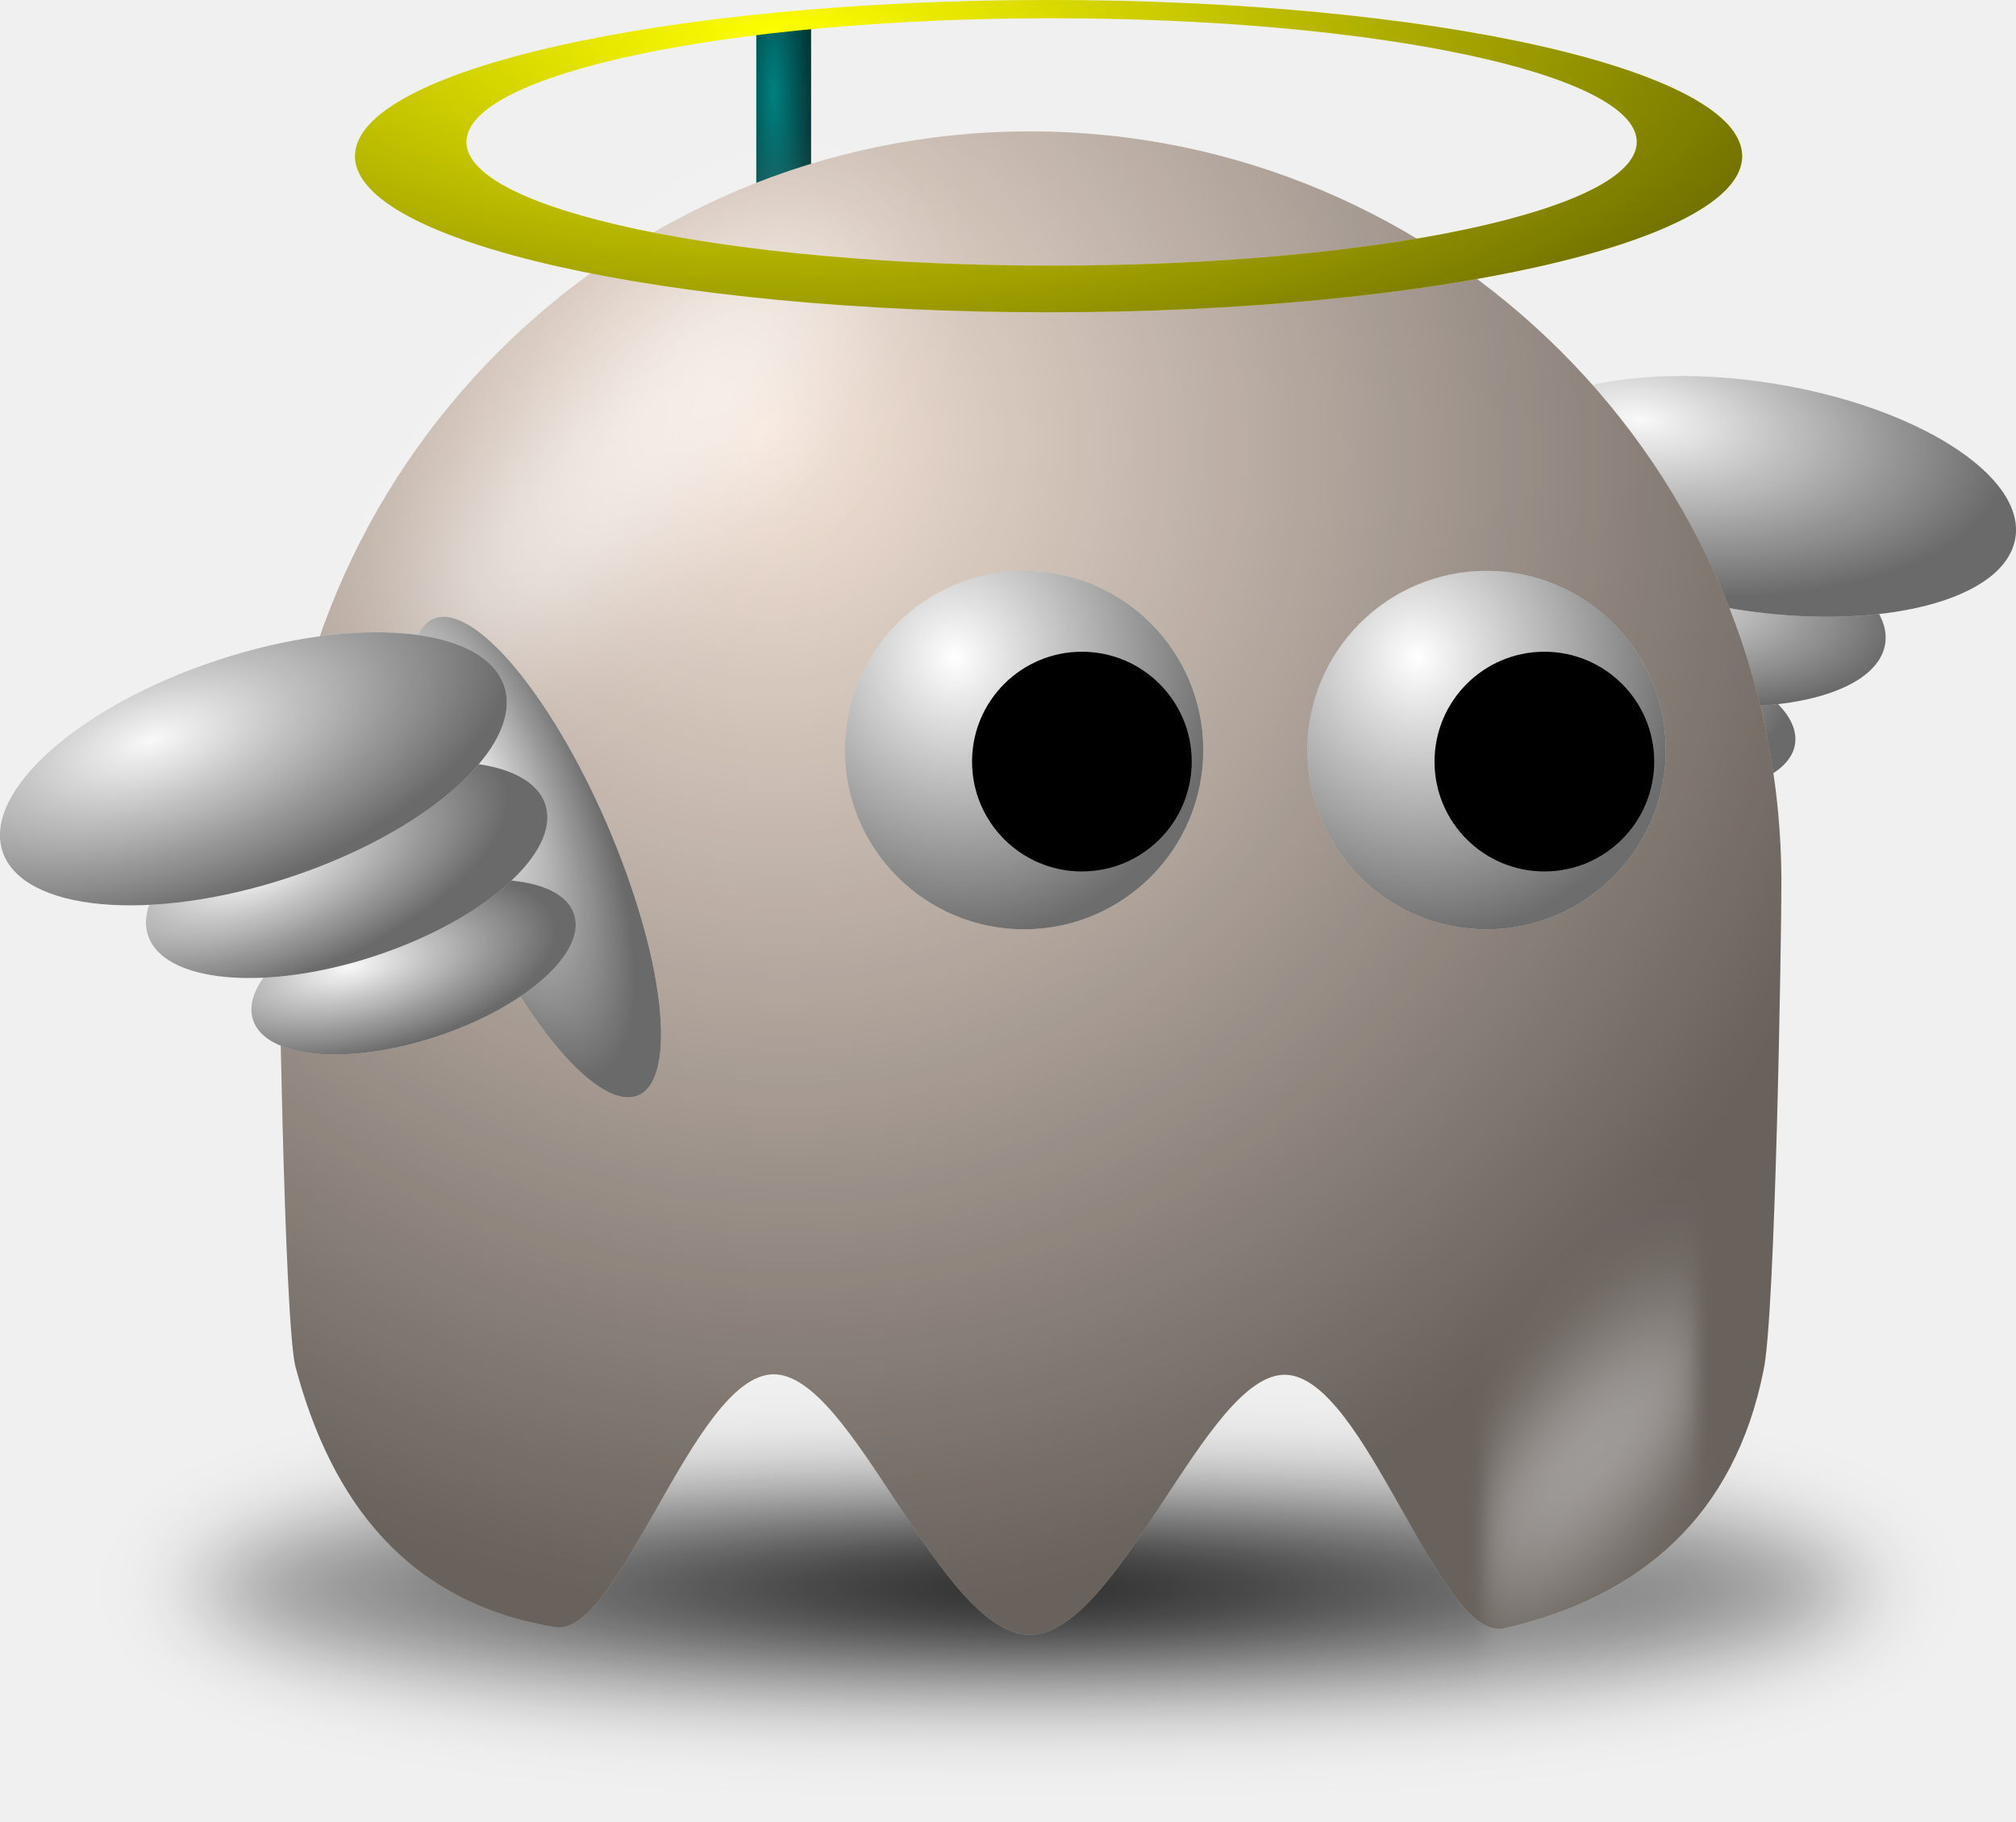
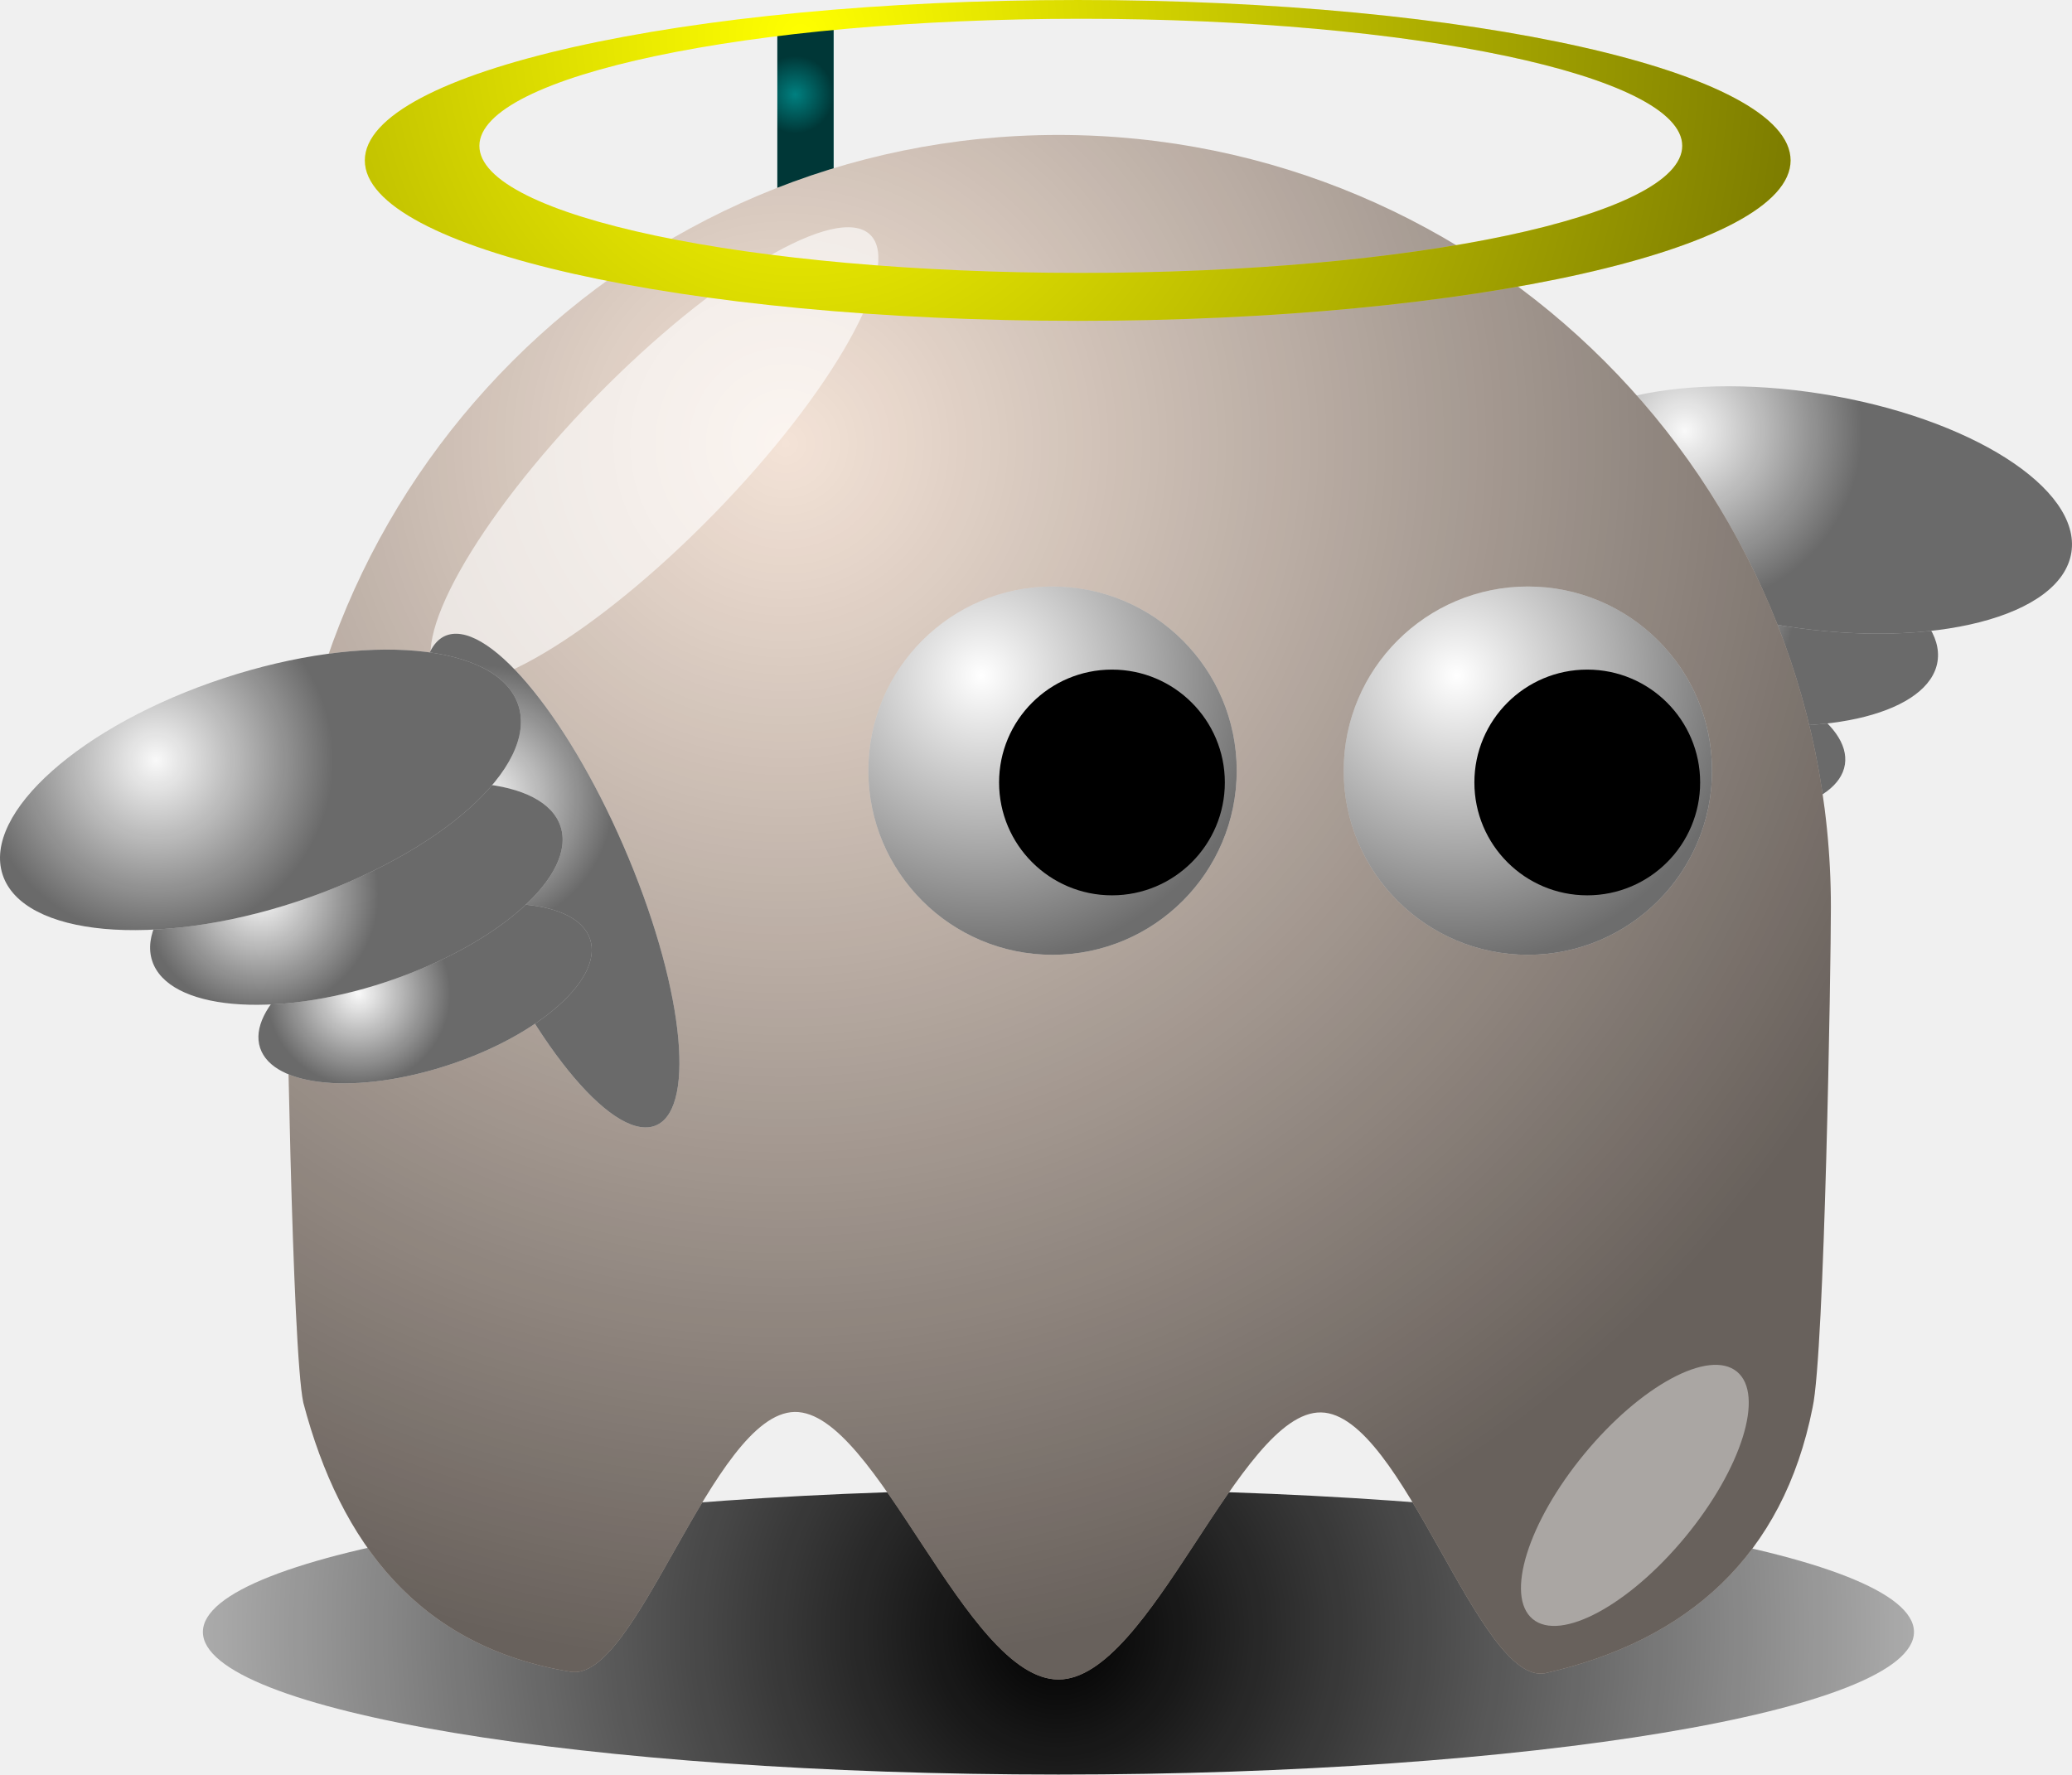
- <svg xmlns="http://www.w3.org/2000/svg" xmlns:xlink="http://www.w3.org/1999/xlink" id="svg2" viewBox="0 0 124.299 112.293" version="1.0" width="124.299" height="112.293">
-   <defs id="defs4">
-     <linearGradient id="linearGradient2315">
-       <stop id="stop2317" style="stop-color:#000000;stop-opacity:0" offset="0" />
-       <stop id="stop2319" style="stop-color:#000000;stop-opacity:.572" offset="1" />
-     </linearGradient>
-     <filter id="filter3730" height="1.682" width="1.696" y="-0.341" x="-0.348">
-       <feGaussianBlur id="feGaussianBlur3732" stdDeviation="5.465" />
-     </filter>
-     <filter id="filter4065" height="1.738" width="2.811" y="-0.369" x="-0.906">
-       <feGaussianBlur id="feGaussianBlur4067" stdDeviation="4.151" />
-     </filter>
-     <filter id="filter4112" height="1.68" width="1.14" y="-0.34" x="-0.07">
-       <feGaussianBlur id="feGaussianBlur4114" stdDeviation="3.968" />
-     </filter>
-     <radialGradient id="radialGradient2628" gradientUnits="userSpaceOnUse" cy="506.35" cx="210.89" gradientTransform="matrix(1.4028,1.6439e-6,-1.4521e-7,0.20588,-89.845,403.11)" r="68">
-       <stop id="stop4074" style="stop-color:#000000" offset="0" />
-       <stop id="stop4076" style="stop-color:#000000;stop-opacity:0" offset="1" />
+ <svg xmlns="http://www.w3.org/2000/svg" version="1.1" width="124.301" height="106.474" viewBox="0,0,124.301,106.474">
+   <defs>
+     <radialGradient cx="272.612" cy="153.547" r="7.978" gradientUnits="userSpaceOnUse" id="color-1">
+       <stop offset="0" stop-color="#000000" stop-opacity="0" />
+       <stop offset="1" stop-color="#000000" stop-opacity="0.572" />
    </radialGradient>
-     <radialGradient id="radialGradient2630" xlink:href="#linearGradient2315" gradientUnits="userSpaceOnUse" cy="497.96" cx="216.99" gradientTransform="matrix(0.7158,1.4128,-1.3538,0.68592,735.84,-155.77)" r="65" />
-     <radialGradient id="radialGradient2632" xlink:href="#linearGradient2315" gradientUnits="userSpaceOnUse" cy="409.86" cx="233.5" gradientTransform="matrix(0.3871,1.5161,-1.4234,0.36342,726.51,-93.107)" r="15.5" />
-     <radialGradient id="radialGradient3228" xlink:href="#linearGradient2315" gradientUnits="userSpaceOnUse" cy="380.03" cx="186.83" gradientTransform="matrix(1.3783,-0.017187,0.074074,5.94,-98.818,-1876.2)" r="2.367" />
-     <radialGradient id="radialGradient3236" xlink:href="#linearGradient2315" gradientUnits="userSpaceOnUse" cy="-12.793" cx="442.89" gradientTransform="matrix(1.5641,-0.024614,0.0091991,0.58454,-249.7,31.41)" r="42.766" />
-     <radialGradient id="radialGradient3275" xlink:href="#linearGradient2315" gradientUnits="userSpaceOnUse" cy="60.533" cx="415.03" gradientTransform="matrix(1.2121,0.13348,-0.31598,2.8693,-68.891,-166.14)" r="5.062" />
-     <radialGradient id="radialGradient3277" xlink:href="#linearGradient2315" gradientUnits="userSpaceOnUse" cy="60.831" cx="414.81" gradientTransform="matrix(1.2661,-0.030432,0.070806,2.9457,-114.67,-102.93)" r="5.062" />
-     <radialGradient id="radialGradient3279" xlink:href="#linearGradient2315" gradientUnits="userSpaceOnUse" cy="60.363" cx="413.84" gradientTransform="matrix(1.5043,0.03924,-0.08454,3.241,-203.61,-149.32)" r="5.062" />
-     <radialGradient id="radialGradient3283" xlink:href="#linearGradient2315" gradientUnits="userSpaceOnUse" cy="61.364" cx="432.2" gradientTransform="matrix(1.461,0.48755,-0.14338,5.2502,-190.45,-474.97)" r="3" />
-     <radialGradient id="radialGradient3313" xlink:href="#linearGradient2315" gradientUnits="userSpaceOnUse" cy="60.772" cx="432.67" gradientTransform="matrix(1.461,0.48755,-0.14338,5.2502,-190.45,-474.97)" r="3" />
-     <radialGradient id="radialGradient3315" xlink:href="#linearGradient2315" gradientUnits="userSpaceOnUse" cy="57.798" cx="414.42" gradientTransform="matrix(1.2121,0.13348,-0.31598,2.8693,-68.891,-166.14)" r="5.062" />
-     <radialGradient id="radialGradient3317" xlink:href="#linearGradient2315" gradientUnits="userSpaceOnUse" cy="58.218" cx="415.38" gradientTransform="matrix(1.2661,-0.030432,0.070806,2.9457,-114.67,-102.93)" r="5.062" />
-     <radialGradient id="radialGradient3319" xlink:href="#linearGradient2315" gradientUnits="userSpaceOnUse" cy="57.452" cx="413.71" gradientTransform="matrix(1.5043,0.03924,-0.08454,3.241,-203.61,-149.32)" r="5.062" />
-     <radialGradient xlink:href="#linearGradient2315" id="radialGradient1903" gradientUnits="userSpaceOnUse" gradientTransform="matrix(0.3871,1.5161,-1.4234,0.36342,726.51,-93.107)" cx="233.5" cy="409.86" r="15.5" />
+     <radialGradient cx="275.178" cy="166.461" r="5.505" gradientUnits="userSpaceOnUse" id="color-2">
+       <stop offset="0" stop-color="#000000" stop-opacity="0" />
+       <stop offset="1" stop-color="#000000" stop-opacity="0.572" />
+     </radialGradient>
+     <radialGradient cx="278.517" cy="159.875" r="7.075" gradientUnits="userSpaceOnUse" id="color-3">
+       <stop offset="0" stop-color="#000000" stop-opacity="0" />
+       <stop offset="1" stop-color="#000000" stop-opacity="0.572" />
+     </radialGradient>
+     <radialGradient cx="278.923" cy="149.711" r="10.614" gradientUnits="userSpaceOnUse" id="color-4">
+       <stop offset="0" stop-color="#000000" stop-opacity="0" />
+       <stop offset="1" stop-color="#000000" stop-opacity="0.572" />
+     </radialGradient>
+     <radialGradient cx="225.551" cy="129.534" r="2.326" gradientUnits="userSpaceOnUse" id="color-5">
+       <stop offset="0" stop-color="#000000" stop-opacity="0" />
+       <stop offset="1" stop-color="#000000" stop-opacity="0.572" />
+     </radialGradient>
+     <radialGradient cx="241.338" cy="221.772" r="71.999" gradientUnits="userSpaceOnUse" id="color-6">
+       <stop offset="0" stop-color="#000000" />
+       <stop offset="1" stop-color="#000000" stop-opacity="0" />
+     </radialGradient>
+     <radialGradient cx="224.969" cy="150.483" r="73.387" gradientUnits="userSpaceOnUse" id="color-7">
+       <stop offset="0" stop-color="#000000" stop-opacity="0" />
+       <stop offset="1" stop-color="#000000" stop-opacity="0.572" />
+     </radialGradient>
+     <radialGradient cx="265.232" cy="164.384" r="17.29" gradientUnits="userSpaceOnUse" id="color-8">
+       <stop offset="0" stop-color="#000000" stop-opacity="0" />
+       <stop offset="1" stop-color="#000000" stop-opacity="0.572" />
+     </radialGradient>
+     <radialGradient cx="236.717" cy="164.384" r="17.29" gradientUnits="userSpaceOnUse" id="color-9">
+       <stop offset="0" stop-color="#000000" stop-opacity="0" />
+       <stop offset="1" stop-color="#000000" stop-opacity="0.572" />
+     </radialGradient>
+     <radialGradient cx="225.893" cy="125.978" r="66.9" gradientUnits="userSpaceOnUse" id="color-10">
+       <stop offset="0" stop-color="#000000" stop-opacity="0" />
+       <stop offset="1" stop-color="#000000" stop-opacity="0.572" />
+     </radialGradient>
+     <radialGradient cx="206.645" cy="171.747" r="7.978" gradientUnits="userSpaceOnUse" id="color-11">
+       <stop offset="0" stop-color="#000000" stop-opacity="0" />
+       <stop offset="1" stop-color="#000000" stop-opacity="0.572" />
+     </radialGradient>
+     <radialGradient cx="199.354" cy="183.472" r="5.505" gradientUnits="userSpaceOnUse" id="color-12">
+       <stop offset="0" stop-color="#000000" stop-opacity="0" />
+       <stop offset="1" stop-color="#000000" stop-opacity="0.572" />
+     </radialGradient>
+     <radialGradient cx="193.486" cy="177.499" r="7.075" gradientUnits="userSpaceOnUse" id="color-13">
+       <stop offset="0" stop-color="#000000" stop-opacity="0" />
+       <stop offset="1" stop-color="#000000" stop-opacity="0.572" />
+     </radialGradient>
+     <radialGradient cx="187.217" cy="169.477" r="10.614" gradientUnits="userSpaceOnUse" id="color-14">
+       <stop offset="0" stop-color="#000000" stop-opacity="0" />
+       <stop offset="1" stop-color="#000000" stop-opacity="0.572" />
+     </radialGradient>
  </defs>
-   <g id="layer1" transform="translate(-235.2723,-29.26114)">
-     <g id="g2600" transform="matrix(0.71287,0,0,0.71287,149.78,-234.5)">
-       <g id="g3295" transform="matrix(-0.98715,0.15981,0.15981,0.98715,329.23,-38.232)">
-         <ellipse id="path3297" style="fill:#f9f9f9" transform="matrix(2.3218,-0.29746,0.65683,1.6441,-894.13,470.19)" cx="433.5" cy="62.375" rx="3" ry="12.625" />
-         <ellipse id="path3299" style="fill:url(#radialGradient3313)" transform="matrix(2.3218,-0.29746,0.65683,1.6441,-894.13,470.19)" cx="433.5" cy="62.375" rx="3" ry="12.625" />
-         <ellipse id="path3301" style="fill:#f9f9f9" transform="matrix(0.39121,1.1881,-1.1881,0.39121,49.578,-64.426)" cx="416.438" cy="58.688" rx="5.062" ry="11.688" />
-         <ellipse id="path3303" style="fill:url(#radialGradient3315)" transform="matrix(0.39121,1.1881,-1.1881,0.39121,49.578,-64.426)" cx="416.438" cy="58.688" rx="5.062" ry="11.688" />
-         <ellipse id="path3305" style="fill:#f9f9f9" transform="matrix(0.48412,1.4702,-1.4702,0.48412,21.659,-195.76)" cx="416.438" cy="58.688" rx="5.062" ry="11.688" />
-         <ellipse id="path3307" style="fill:url(#radialGradient3317)" transform="matrix(0.48412,1.4702,-1.4702,0.48412,21.659,-195.76)" cx="416.438" cy="58.688" rx="5.062" ry="11.688" />
-         <ellipse id="path3309" style="fill:#f9f9f9" transform="matrix(0.61126,1.8564,-1.8564,0.61126,-16.693,-372.79)" cx="416.438" cy="58.688" rx="5.062" ry="11.688" />
-         <ellipse id="path3311" style="fill:url(#radialGradient3319)" transform="matrix(0.61126,1.8564,-1.8564,0.61126,-16.693,-372.79)" cx="416.438" cy="58.688" rx="5.062" ry="11.688" />
+   <g transform="translate(-177.8486,-123.8537)">
+     <g data-paper-data="{&quot;isPaintingLayer&quot;:true}" fill-rule="nonzero" stroke="none" stroke-width="1" stroke-linecap="butt" stroke-linejoin="miter" stroke-miterlimit="10" stroke-dasharray="" stroke-dashoffset="0" style="mix-blend-mode: normal">
+       <g>
+         <path d="M266.237,178.159c-2.763,0.091 -3.449,-6.797 -1.532,-15.386c1.917,-8.589 5.711,-15.626 8.474,-15.717c2.763,-0.091 3.449,6.797 1.532,15.386c-1.917,8.589 -5.711,15.626 -8.474,15.717z" fill="#f9f9f9" />
+         <path d="M266.237,178.159c-2.763,0.091 -3.449,-6.797 -1.532,-15.386c1.917,-8.589 5.711,-15.626 8.474,-15.717c2.763,-0.091 3.449,6.797 1.532,15.386c-1.917,8.589 -5.711,15.626 -8.474,15.717z" fill="url(#color-1)" />
+         <path d="M288.525,169.731c-0.391,2.462 -5.317,3.726 -11.001,2.823c-5.684,-0.903 -9.975,-3.632 -9.584,-6.094c0.391,-2.462 5.317,-3.726 11.001,-2.823c5.684,0.903 9.975,3.632 9.584,6.094z" fill="#f9f9f9" />
+         <path d="M288.525,169.731c-0.391,2.462 -5.317,3.726 -11.001,2.823c-5.684,-0.903 -9.975,-3.632 -9.584,-6.094c0.391,-2.462 5.317,-3.726 11.001,-2.823c5.684,0.903 9.975,3.632 9.584,6.094z" fill="url(#color-2)" />
+         <path d="M294.082,163.547c-0.484,3.047 -6.579,4.611 -13.613,3.493c-7.034,-1.118 -12.344,-4.494 -11.86,-7.541c0.484,-3.047 6.579,-4.611 13.613,-3.493c7.034,1.118 12.344,4.494 11.86,7.541z" fill="#f9f9f9" />
+         <path d="M294.082,163.547c-0.484,3.047 -6.579,4.611 -13.613,3.493c-7.034,-1.118 -12.344,-4.494 -11.86,-7.541c0.484,-3.047 6.579,-4.611 13.613,-3.493c7.034,1.118 12.344,4.494 11.86,7.541z" fill="url(#color-3)" />
+         <path d="M302.111,157.008c-0.611,3.847 -8.307,5.822 -17.189,4.41c-8.882,-1.411 -15.586,-5.674 -14.975,-9.522c0.611,-3.847 8.307,-5.822 17.189,-4.41c8.882,1.411 15.586,5.674 14.975,9.522z" fill="#f9f9f9" />
+         <path d="M302.111,157.008c-0.611,3.847 -8.307,5.822 -17.189,4.41c-8.882,-1.411 -15.586,-5.674 -14.975,-9.522c0.611,-3.847 8.307,-5.822 17.189,-4.41c8.882,1.411 15.586,5.674 14.975,9.522z" fill="url(#color-4)" />
      </g>
-       <rect id="rect3224" style="fill:#008080" height="18.762" width="4.734" y="371.35" x="185.34" />
-       <rect id="rect3226" style="fill:url(#radialGradient3228)" height="18.762" width="4.734" y="371.35" x="185.34" />
-       <path id="path2602" style="fill:url(#radialGradient2628);filter:url(#filter4112)" transform="matrix(1.0588,0,0,0.85714,-9.1176,72.48)" d="m 274,507.36 c 0,7.73 -30.46,14 -68,14 -37.54,0 -68,-6.27 -68,-14 0,-7.73 30.46,-14 68,-14 37.54,0 68,6.27 68,14 z" />
-       <path id="path2604" style="fill:#f4e3d7" transform="translate(-31,-85)" d="m 305,531.36 c 0,4.85 -0.53,37.56 -1.54,42.11 -2.47,12.46 -10.48,19.63 -22.51,22.36 -5.59,1.04 -11.95,-21.82 -18.85,-21.95 -6.9,-0.13 -14.34,22.48 -22.1,22.48 -7.8,0 -15.27,-22.62 -22.2,-22.52 -6.93,0.11 -13.31,22.94 -18.91,21.86 -12.68,-2.1 -19.32,-10.78 -22.44,-22.64 -0.95,-4.42 -1.45,-37 -1.45,-41.7 0,-35.88 29.12,-65 65,-65 35.88,0 65,29.12 65,65 z" />
-       <path id="path2606" style="fill:url(#radialGradient2630)" transform="translate(-31,-85)" d="m 305,531.36 c 0,4.85 -0.53,37.56 -1.54,42.11 -2.47,12.46 -10.48,19.63 -22.51,22.36 -5.59,1.04 -11.95,-21.82 -18.85,-21.95 -6.9,-0.13 -14.34,22.48 -22.1,22.48 -7.8,0 -15.27,-22.62 -22.2,-22.52 -6.93,0.11 -13.31,22.94 -18.91,21.86 -12.68,-2.1 -19.32,-10.78 -22.44,-22.64 -0.95,-4.42 -1.45,-37 -1.45,-41.7 0,-35.88 29.12,-65 65,-65 35.88,0 65,29.12 65,65 z" />
-       <g id="g2608" transform="translate(5,10)">
-         <circle id="path2610" style="fill:#ffffff" transform="translate(4,7)" cx="239.5" cy="417.862" r="15.5" />
-         <circle id="path2612" style="fill:url(#radialGradient1903)" transform="translate(4,7)" cx="239.5" cy="417.862" r="15.5" />
-         <circle id="path2614" style="fill:#000000" transform="matrix(0.6129,0,0,0.6129,101.71,169.75)" cx="239.5" cy="417.862" r="15.5" />
+       <path d="M224.482,138.192v-13.375h3.375v13.375z" fill="#008080" />
+       <path d="M224.482,138.192v-13.375h3.375v13.375z" fill="url(#color-5)" />
+       <path d="M292.67,221.773c0,4.723 -22.991,8.554 -51.325,8.554c-28.335,0 -51.325,-3.831 -51.325,-8.554c0,-4.723 22.991,-8.554 51.325,-8.554c28.335,0 51.325,3.831 51.325,8.554z" fill="url(#color-6)" />
+       <path d="M287.685,178.289c0,3.457 -0.378,26.775 -1.098,30.019c-1.761,8.882 -7.471,13.994 -16.047,15.94c-3.985,0.741 -8.519,-15.555 -13.438,-15.648c-4.919,-0.093 -10.223,16.025 -15.754,16.025c-5.56,0 -10.886,-16.125 -15.826,-16.054c-4.94,0.078 -9.488,16.353 -13.48,15.583c-9.039,-1.497 -13.773,-7.685 -15.997,-16.139c-0.677,-3.151 -1.034,-26.376 -1.034,-29.727c0,-25.578 20.759,-46.337 46.337,-46.337c25.578,0 46.337,20.759 46.337,46.337z" fill="#f4e3d7" />
+       <path d="M287.685,178.289c0,3.457 -0.378,26.775 -1.098,30.019c-1.761,8.882 -7.471,13.994 -16.047,15.94c-3.985,0.741 -8.519,-15.555 -13.438,-15.648c-4.919,-0.093 -10.223,16.025 -15.754,16.025c-5.56,0 -10.886,-16.125 -15.826,-16.054c-4.94,0.078 -9.488,16.353 -13.48,15.583c-9.039,-1.497 -13.773,-7.685 -15.997,-16.139c-0.677,-3.151 -1.034,-26.376 -1.034,-29.727c0,-25.578 20.759,-46.337 46.337,-46.337c25.578,0 46.337,20.759 46.337,46.337z" fill="url(#color-7)" />
+       <g>
+         <path d="M258.457,170.093c0,-6.102 4.947,-11.049 11.049,-11.049c6.102,0 11.049,4.947 11.049,11.049c0,6.102 -4.947,11.049 -11.049,11.049c-6.102,0 -11.049,-4.947 -11.049,-11.049z" fill="#ffffff" />
+         <path d="M258.457,170.093c0,-6.102 4.947,-11.049 11.049,-11.049c6.102,0 11.049,4.947 11.049,11.049c0,6.102 -4.947,11.049 -11.049,11.049c-6.102,0 -11.049,-4.947 -11.049,-11.049z" fill="url(#color-8)" />
+         <path d="M266.298,170.802c0,-3.74 3.032,-6.772 6.772,-6.772c3.74,0 6.772,3.032 6.772,6.772c0,3.74 -3.032,6.772 -6.772,6.772c-3.74,0 -6.772,-3.032 -6.772,-6.772z" fill="#000000" />
      </g>
-       <g id="g2616" transform="translate(-35,10)">
-         <circle id="path2618" style="fill:#ffffff" transform="translate(4,7)" cx="239.5" cy="417.862" r="15.5" />
-         <circle id="path2620" style="fill:url(#radialGradient2632)" transform="translate(4,7)" cx="239.5" cy="417.862" r="15.5" />
-         <circle id="path2622" style="fill:#000000" transform="matrix(0.6129,0,0,0.6129,101.71,169.75)" cx="239.5" cy="417.862" r="15.5" />
+       <g>
+         <path d="M229.942,170.093c0,-6.102 4.947,-11.049 11.049,-11.049c6.102,0 11.049,4.947 11.049,11.049c0,6.102 -4.947,11.049 -11.049,11.049c-6.102,0 -11.049,-4.947 -11.049,-11.049z" fill="#ffffff" />
+         <path d="M229.942,170.093c0,-6.102 4.947,-11.049 11.049,-11.049c6.102,0 11.049,4.947 11.049,11.049c0,6.102 -4.947,11.049 -11.049,11.049c-6.102,0 -11.049,-4.947 -11.049,-11.049z" fill="url(#color-9)" />
+         <path d="M237.784,170.802c0,-3.74 3.032,-6.772 6.772,-6.772c3.74,0 6.772,3.032 6.772,6.772c0,3.74 -3.032,6.772 -6.772,6.772c-3.74,0 -6.772,-3.032 -6.772,-6.772z" fill="#000000" />
      </g>
-       <path id="path2624" style="fill:#ffffff;fill-opacity:0.627;filter:url(#filter3730)" d="m 180.01,413.25 c -10.03,10.27 -20.41,16.42 -23.17,13.72 -2.77,-2.7 3.13,-13.23 13.15,-23.5 10.03,-10.27 20.41,-16.41 23.17,-13.71 2.77,2.7 -3.13,13.22 -13.15,23.49 z" />
-       <path id="path2626" style="fill:#ffffff;fill-opacity:0.434;filter:url(#filter4065)" transform="rotate(39.53282,265.349,500.2577)" d="m 262,501.86 c 0,7.45 -2.46,13.5 -5.5,13.5 -3.04,0 -5.5,-6.05 -5.5,-13.5 0,-7.45 2.46,-13.5 5.5,-13.5 3.04,0 5.5,6.05 5.5,13.5 z" />
-       <path id="path2636" style="fill:#ffff00" d="m 459.53,10.906 c -23.6,0 -42.78,4.309 -42.78,9.625 0,5.317 19.18,9.625 42.78,9.625 23.61,0 42.75,-4.308 42.75,-9.625 0,-5.316 -19.14,-9.625 -42.75,-9.625 z m 0.19,1.125 c 19.91,0 36.06,3.414 36.06,7.625 0,4.212 -16.15,7.625 -36.06,7.625 -19.92,0 -36.1,-3.413 -36.1,-7.625 0.01,-4.211 16.18,-7.625 36.1,-7.625 z" transform="matrix(1.4028,0,0,1.4028,-433.99,354.7)" />
-       <path id="path3234" d="m 459.53,10.906 c -23.6,0 -42.78,4.309 -42.78,9.625 0,5.317 19.18,9.625 42.78,9.625 23.61,0 42.75,-4.308 42.75,-9.625 0,-5.316 -19.14,-9.625 -42.75,-9.625 z m 0.19,1.125 c 19.91,0 36.06,3.414 36.06,7.625 0,4.212 -16.15,7.625 -36.06,7.625 -19.92,0 -36.1,-3.413 -36.1,-7.625 0.01,-4.211 16.18,-7.625 36.1,-7.625 z" style="fill:url(#radialGradient3236)" transform="matrix(1.4028,0,0,1.4028,-433.99,354.7)" />
-       <g id="g3285" transform="translate(12.932,0.32331)">
-         <ellipse id="path3244" style="fill:#f9f9f9" transform="matrix(2.3218,-0.29746,0.65683,1.6441,-894.13,470.19)" cx="433.5" cy="62.375" rx="3" ry="12.625" />
-         <ellipse id="path3281" style="fill:url(#radialGradient3283)" transform="matrix(2.3218,-0.29746,0.65683,1.6441,-894.13,470.19)" cx="433.5" cy="62.375" rx="3" ry="12.625" />
-         <ellipse id="path3242" style="fill:#f9f9f9" transform="matrix(0.39121,1.1881,-1.1881,0.39121,49.578,-64.426)" cx="416.438" cy="58.688" rx="5.062" ry="11.688" />
-         <ellipse id="path3267" style="fill:url(#radialGradient3275)" transform="matrix(0.39121,1.1881,-1.1881,0.39121,49.578,-64.426)" cx="416.438" cy="58.688" rx="5.062" ry="11.688" />
-         <ellipse id="path3240" style="fill:#f9f9f9" transform="matrix(0.48412,1.4702,-1.4702,0.48412,21.659,-195.76)" cx="416.438" cy="58.688" rx="5.062" ry="11.688" />
-         <ellipse id="path3269" style="fill:url(#radialGradient3277)" transform="matrix(0.48412,1.4702,-1.4702,0.48412,21.659,-195.76)" cx="416.438" cy="58.688" rx="5.062" ry="11.688" />
-         <ellipse id="path3238" style="fill:#f9f9f9" transform="matrix(0.61126,1.8564,-1.8564,0.61126,-16.693,-372.79)" cx="416.438" cy="58.688" rx="5.062" ry="11.688" />
-         <ellipse id="path3271" style="fill:url(#radialGradient3279)" transform="matrix(0.61126,1.8564,-1.8564,0.61126,-16.693,-372.79)" cx="416.438" cy="58.688" rx="5.062" ry="11.688" />
+       <path d="M220.682,154.686c-7.15,7.321 -14.55,11.705 -16.517,9.781c-1.975,-1.925 2.231,-9.431 9.374,-16.752c7.15,-7.321 14.55,-11.698 16.517,-9.773c1.975,1.925 -2.231,9.424 -9.374,16.745z" fill-opacity="0.627" fill="#ffffff" />
+       <path d="M278.949,216.073c-3.38,4.096 -7.478,6.306 -9.15,4.927c-1.671,-1.379 -0.279,-5.822 3.102,-9.918c3.38,-4.096 7.478,-6.306 9.15,-4.927c1.671,1.379 0.279,5.822 -3.102,9.918z" fill-opacity="0.434" fill="#ffffff" />
+       <path d="M285.267,133.479c0,5.317 -19.14,9.625 -42.751,9.625c-23.6,0 -42.781,-4.308 -42.781,-9.625c0,-5.316 19.18,-9.625 42.781,-9.625c23.61,0 42.751,4.309 42.751,9.625zM206.606,132.604c0,4.212 16.18,7.625 36.101,7.625c19.91,0 36.061,-3.413 36.061,-7.625c0,-4.211 -16.15,-7.625 -36.061,-7.625c-19.92,0 -36.091,3.414 -36.101,7.625z" fill="#ffff00" />
+       <path d="M285.267,133.479c0,5.317 -19.14,9.625 -42.751,9.625c-23.6,0 -42.781,-4.308 -42.781,-9.625c0,-5.316 19.18,-9.625 42.781,-9.625c23.61,0 42.751,4.309 42.751,9.625zM206.606,132.604c0,4.212 16.18,7.625 36.101,7.625c19.91,0 36.061,-3.413 36.061,-7.625c0,-4.211 -16.15,-7.625 -36.061,-7.625c-19.92,0 -36.091,3.414 -36.101,7.625z" fill="url(#color-10)" />
+       <g>
+         <path d="M205.923,177.325c-3.265,-8.172 -3.688,-15.082 -0.946,-15.433c2.742,-0.351 7.612,5.989 10.877,14.161c3.265,8.172 3.688,15.082 0.946,15.433c-2.742,0.351 -7.612,-5.989 -10.877,-14.161z" fill="#f9f9f9" />
+         <path d="M205.923,177.325c-3.265,-8.172 -3.688,-15.082 -0.946,-15.433c2.742,-0.351 7.612,5.989 10.877,14.161c3.265,8.172 3.688,15.082 0.946,15.433c-2.742,0.351 -7.612,-5.989 -10.877,-14.161z" fill="url(#color-11)" />
+         <path d="M201.939,179.181c5.467,-1.8 10.531,-1.34 11.311,1.028c0.78,2.368 -3.02,5.747 -8.487,7.547c-5.467,1.8 -10.531,1.34 -11.311,-1.028c-0.78,-2.368 3.02,-5.747 8.487,-7.547z" fill="#f9f9f9" />
+         <path d="M201.939,179.181c5.467,-1.8 10.531,-1.34 11.311,1.028c0.78,2.368 -3.02,5.747 -8.487,7.547c-5.467,1.8 -10.531,1.34 -11.311,-1.028c-0.78,-2.368 3.02,-5.747 8.487,-7.547z" fill="url(#color-12)" />
+         <path d="M197.481,172.172c6.765,-2.228 13.031,-1.658 13.996,1.272c0.965,2.93 -3.737,7.112 -10.502,9.339c-6.765,2.228 -13.031,1.658 -13.996,-1.272c-0.965,-2.93 3.737,-7.112 10.502,-9.339z" fill="#f9f9f9" />
+         <path d="M197.481,172.172c6.765,-2.228 13.031,-1.658 13.996,1.272c0.965,2.93 -3.737,7.112 -10.502,9.339c-6.765,2.228 -13.031,1.658 -13.996,-1.272c-0.965,-2.93 3.737,-7.112 10.502,-9.339z" fill="url(#color-13)" />
+         <path d="M191.268,164.547c8.542,-2.813 16.455,-2.093 17.673,1.607c1.218,3.7 -4.719,8.98 -13.261,11.792c-8.542,2.813 -16.455,2.093 -17.673,-1.607c-1.218,-3.7 4.719,-8.98 13.261,-11.792z" fill="#f9f9f9" />
+         <path d="M191.268,164.547c8.542,-2.813 16.455,-2.093 17.673,1.607c1.218,3.7 -4.719,8.98 -13.261,11.792c-8.542,2.813 -16.455,2.093 -17.673,-1.607c-1.218,-3.7 4.719,-8.98 13.261,-11.792z" fill="url(#color-14)" />
      </g>
    </g>
  </g>
</svg>
